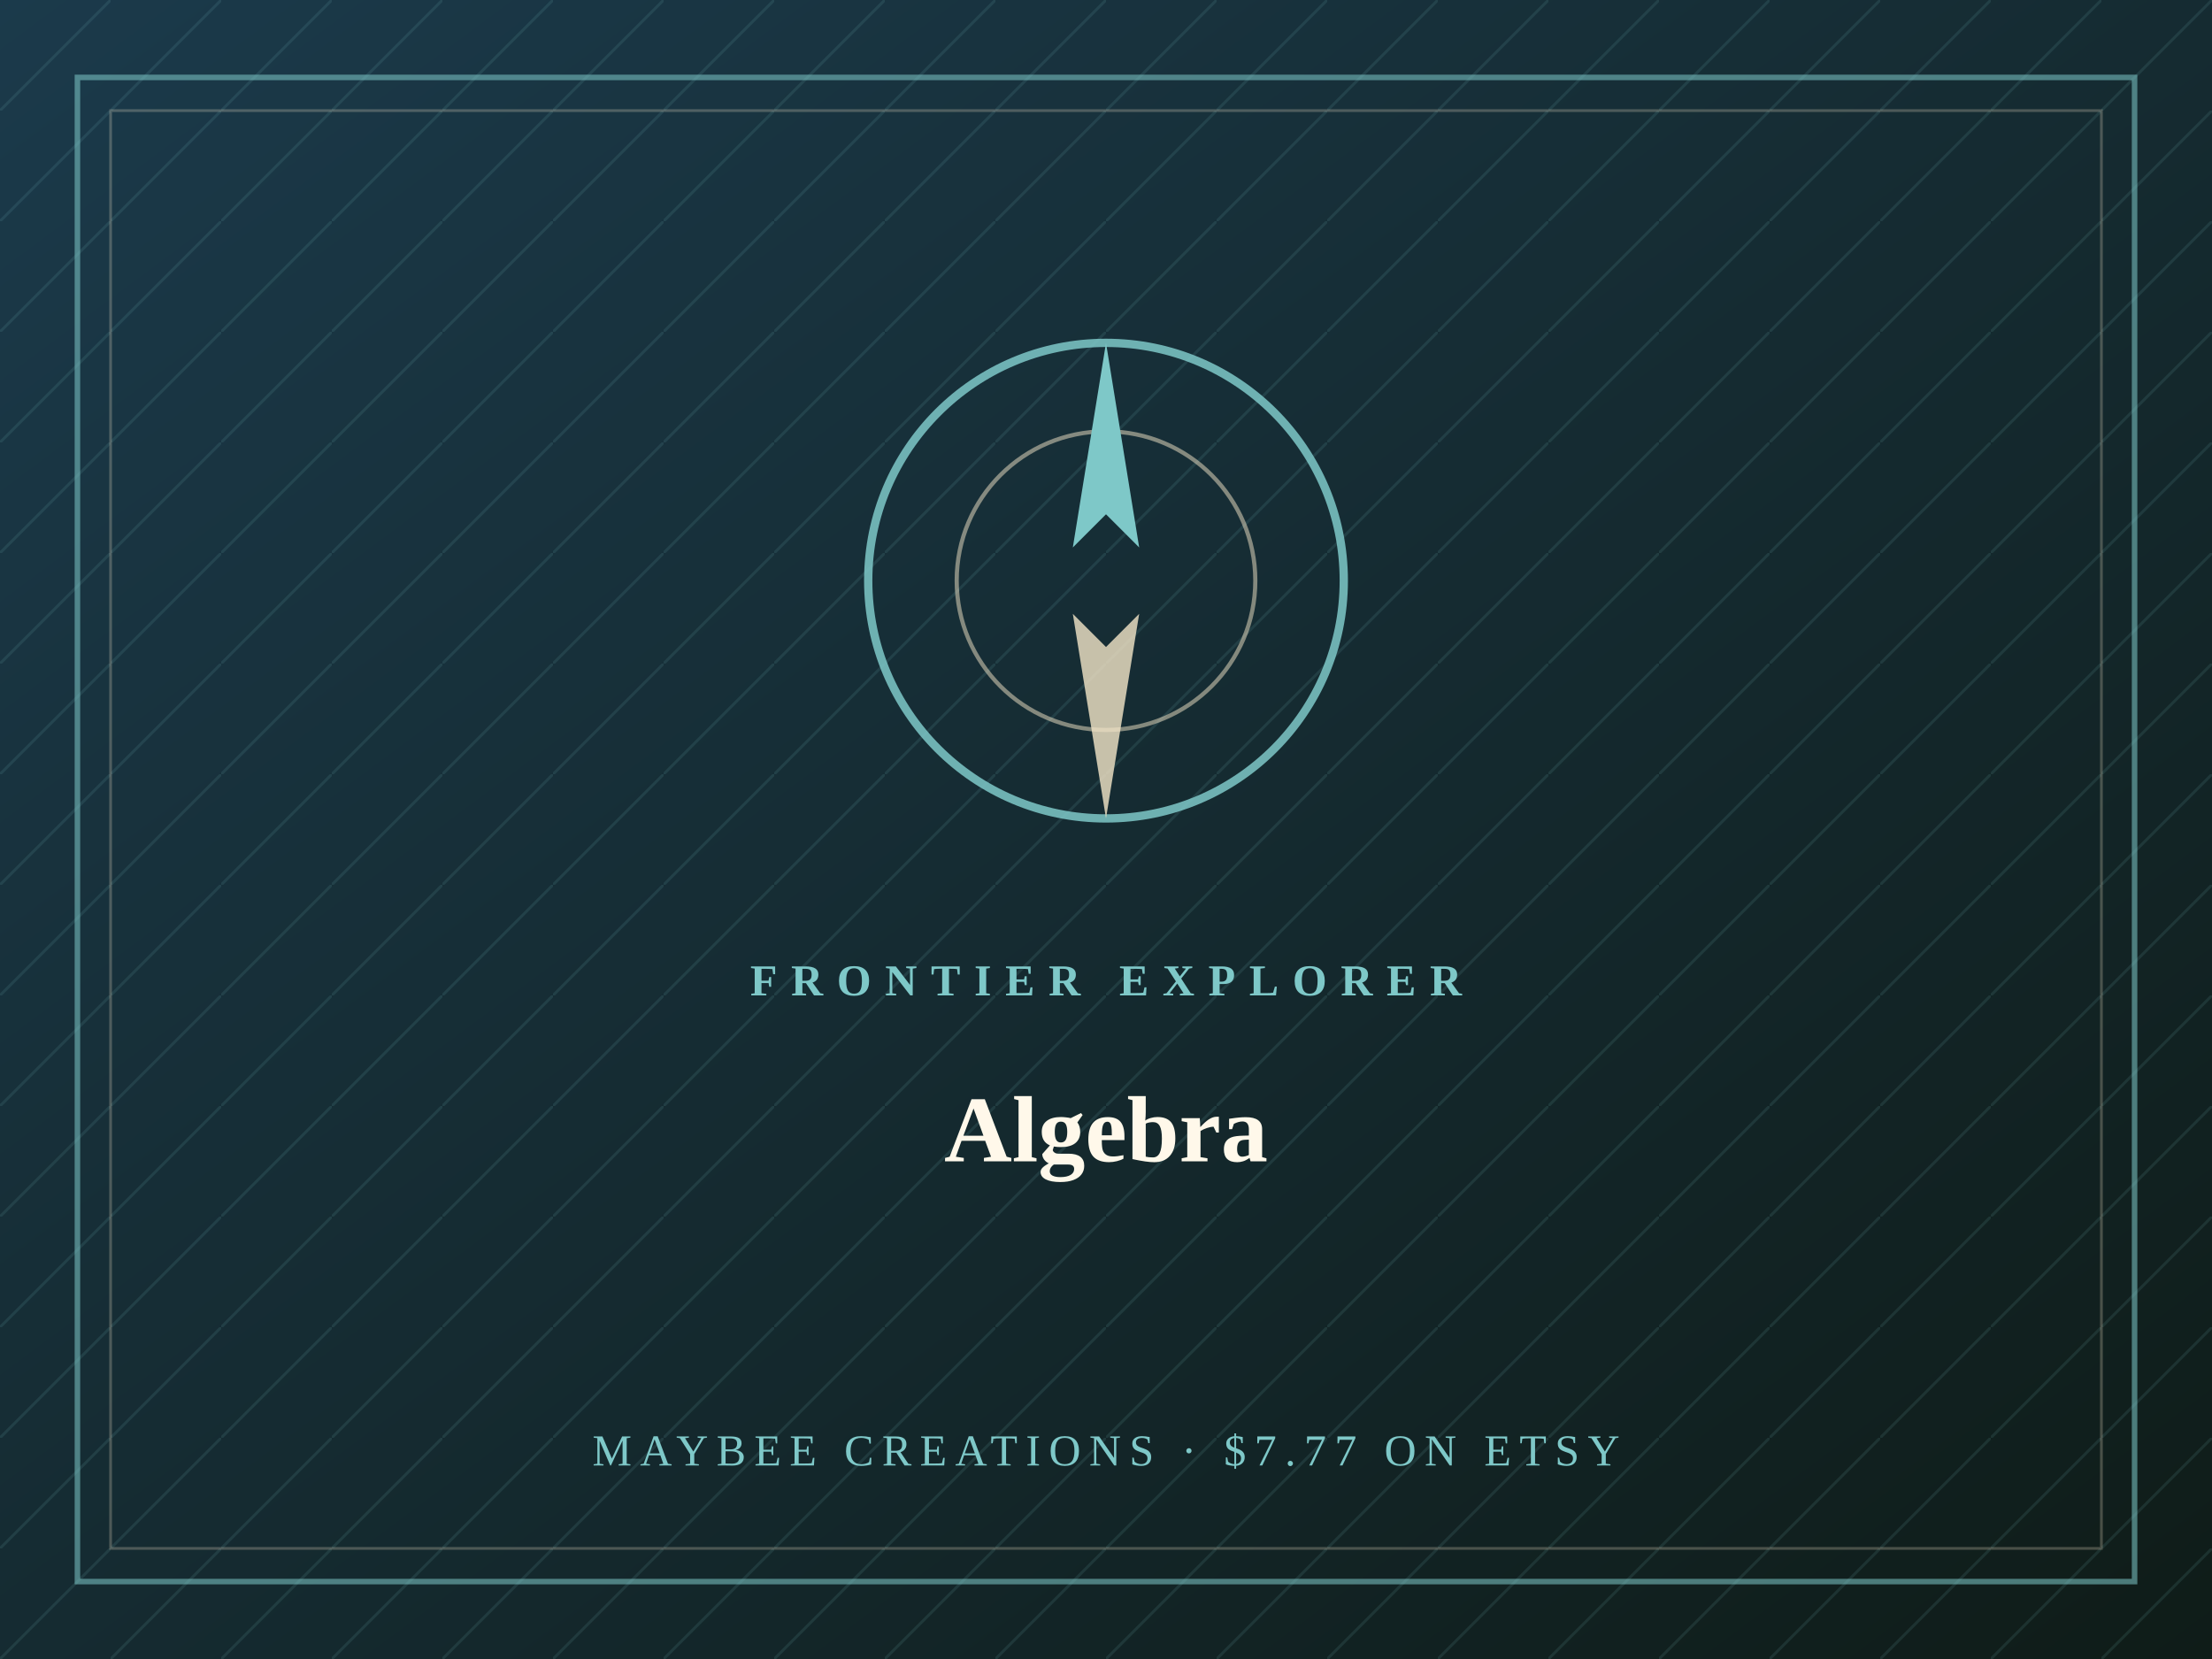
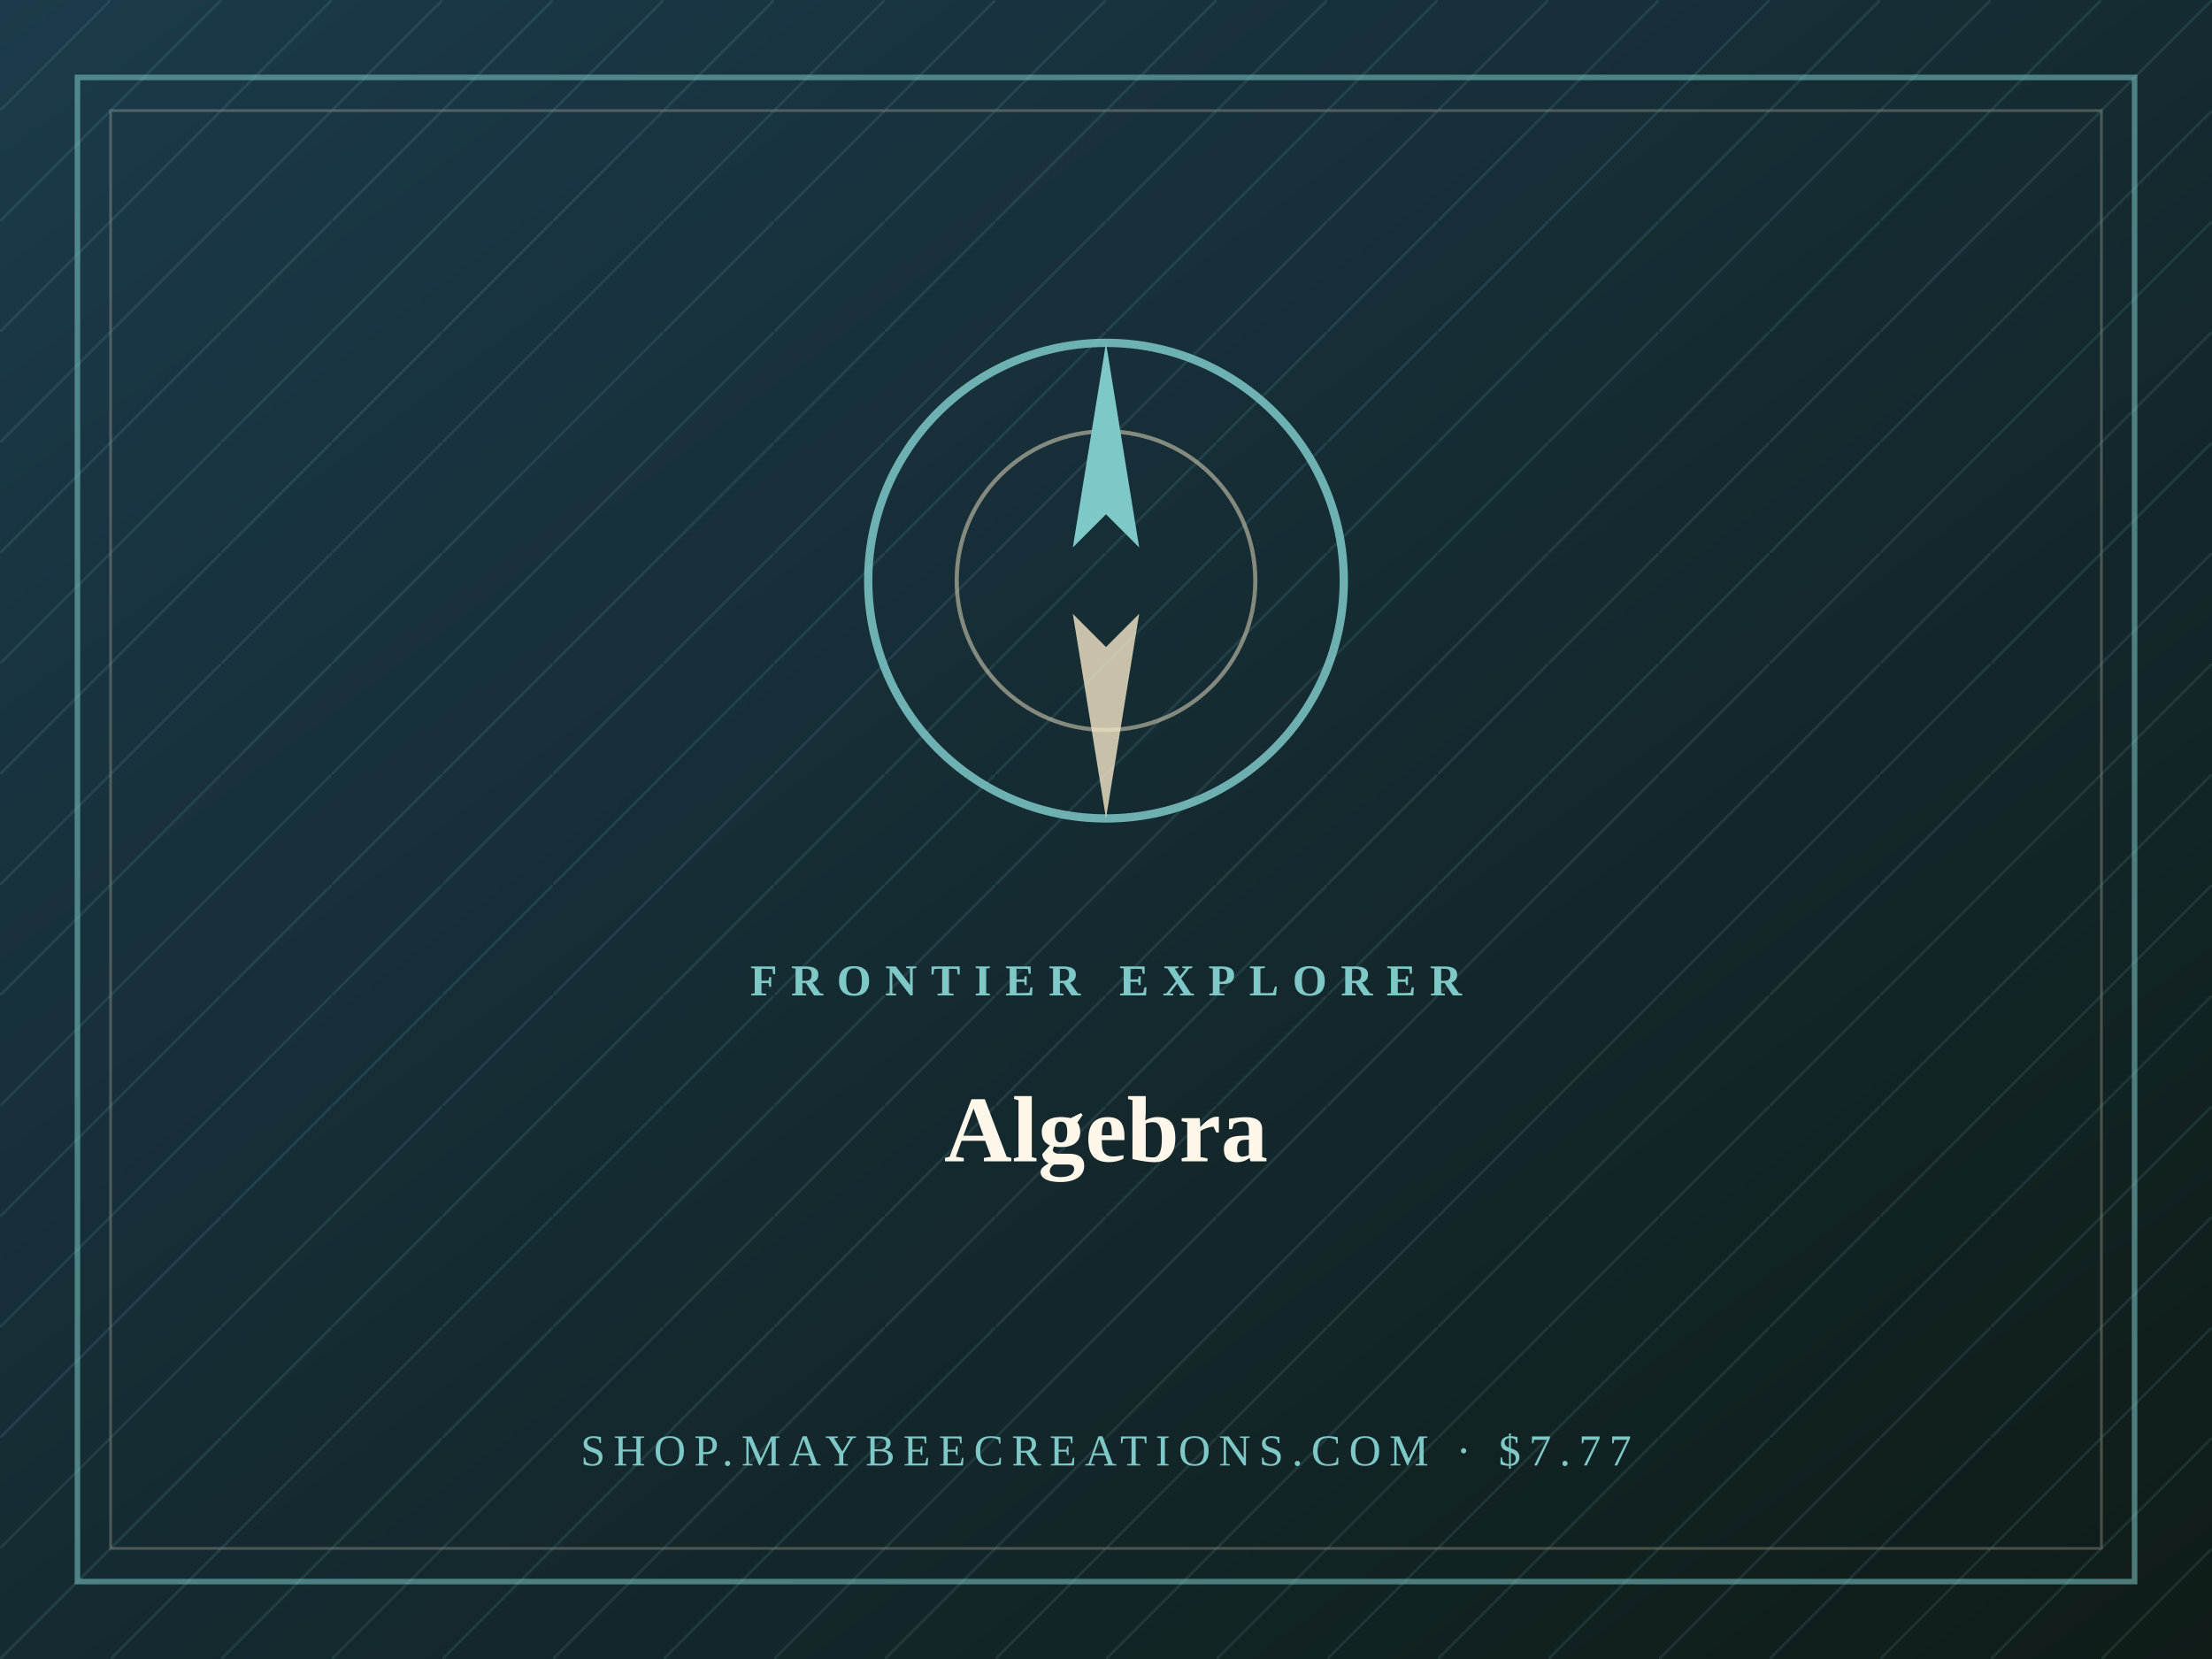
<svg xmlns="http://www.w3.org/2000/svg" viewBox="0 0 800 600" role="img" aria-label="Algebra Frontier Explorer">
  <defs>
    <linearGradient id="g" x1="0" y1="0" x2="1" y2="1">
      <stop offset="0%" stop-color="#1b3a4b" />
      <stop offset="100%" stop-color="#0f1c18" />
    </linearGradient>
    <pattern id="p" width="40" height="40" patternUnits="userSpaceOnUse">
      <path d="M0 40 L40 0" stroke="#7ec8c8" stroke-opacity="0.12" stroke-width="1" />
    </pattern>
  </defs>
  <rect width="800" height="600" fill="url(#g)" />
  <rect width="800" height="600" fill="url(#p)" />
  <rect x="28" y="28" width="744" height="544" fill="none" stroke="#7ec8c8" stroke-opacity="0.55" stroke-width="2" />
  <rect x="40" y="40" width="720" height="520" fill="none" stroke="#f4e6c8" stroke-opacity="0.25" stroke-width="1" />
  <circle cx="400" cy="210" r="86" fill="none" stroke="#7ec8c8" stroke-width="3" opacity="0.85" />
  <circle cx="400" cy="210" r="54" fill="none" stroke="#f4e6c8" stroke-width="1.5" opacity="0.5" />
  <path d="M400 124 L412 198 L400 186 L388 198 Z" fill="#7ec8c8" />
  <path d="M400 296 L388 222 L400 234 L412 222 Z" fill="#f4e6c8" opacity="0.8" />
  <text x="400" y="360" text-anchor="middle" fill="#7ec8c8" font-family="Georgia, 'Times New Roman', serif" font-size="16" letter-spacing="5" font-weight="700">FRONTIER EXPLORER</text>
  <text x="400" y="420" text-anchor="middle" fill="#fff8ea" font-family="Georgia, 'Times New Roman', serif" font-size="34" font-weight="700">Algebra</text>
-   <text x="400" y="530" text-anchor="middle" fill="#7ec8c8" font-family="Georgia, 'Times New Roman', serif" font-size="16" letter-spacing="3">MAYBEE CREATIONS · $7.77 ON ETSY</text>
+   <text x="400" y="530" text-anchor="middle" fill="#7ec8c8" font-family="Georgia, 'Times New Roman', serif" font-size="16" letter-spacing="3">SHOP.MAYBEECREATIONS.COM · $7.77</text>
</svg>
